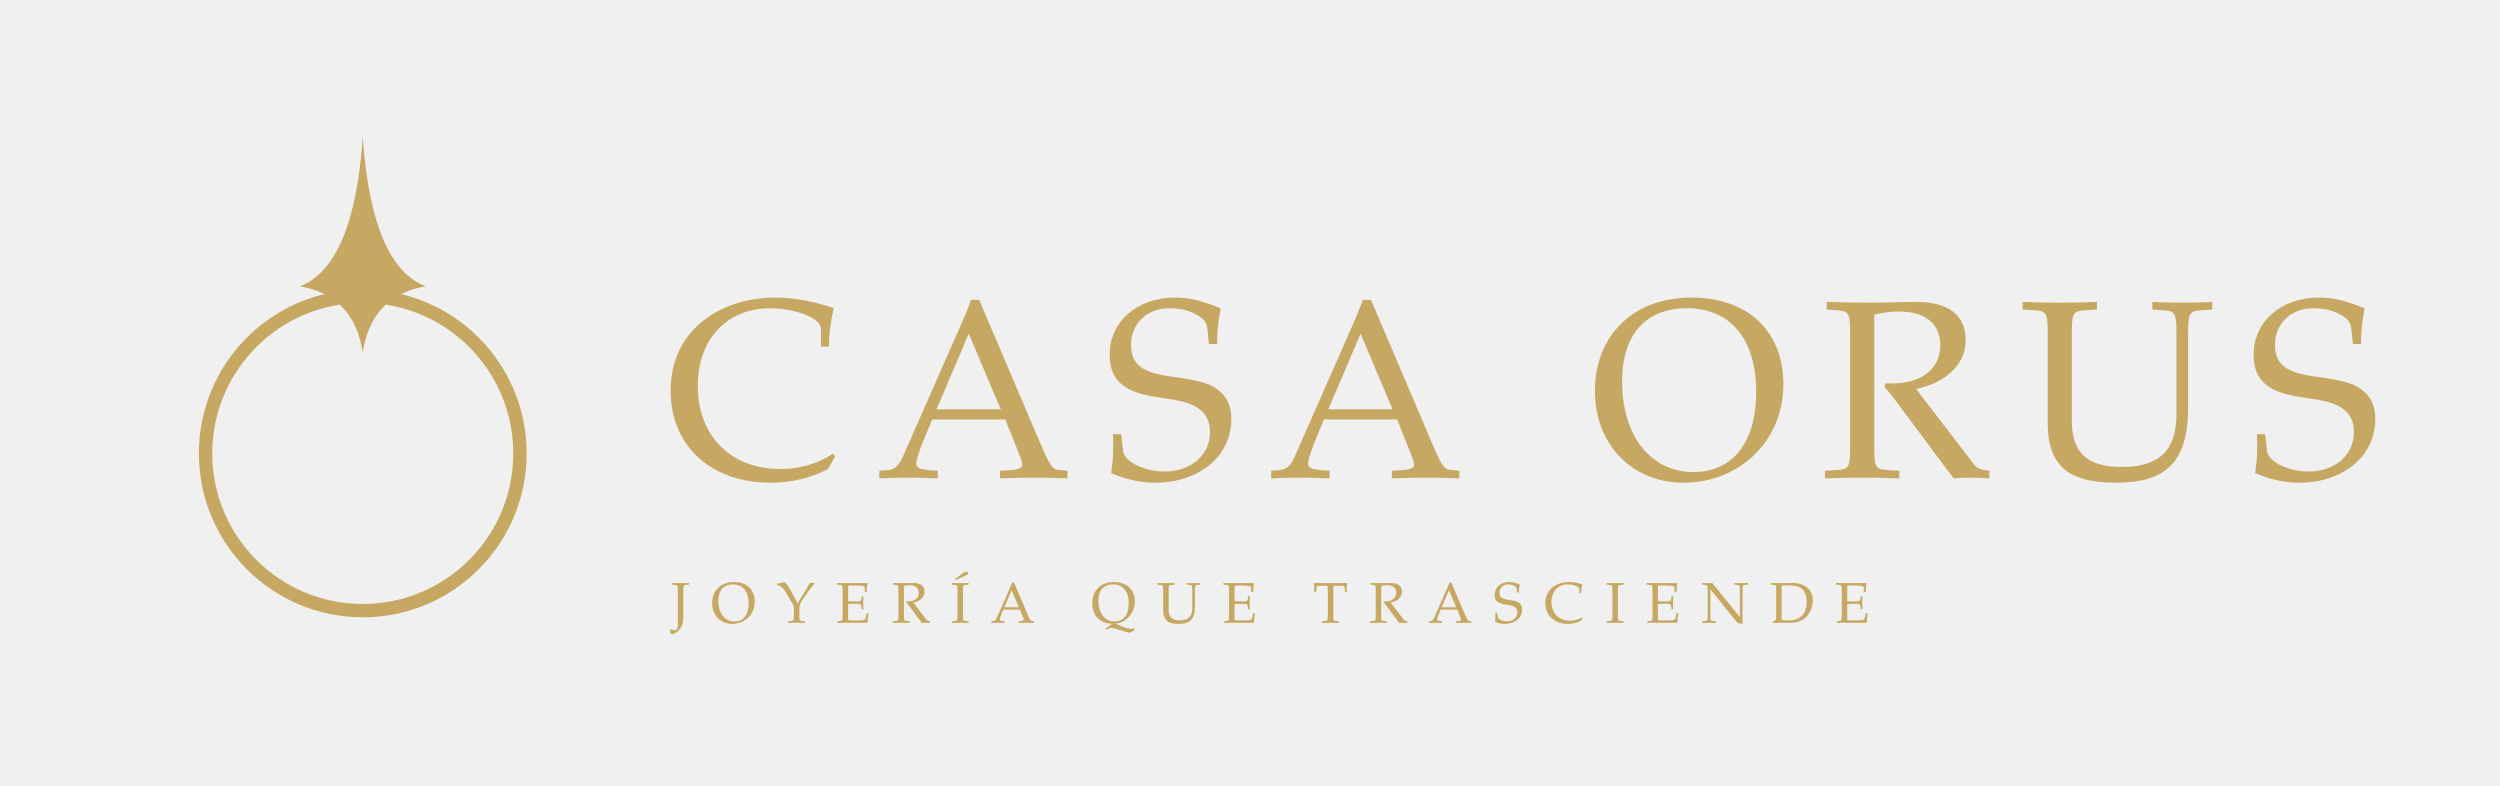
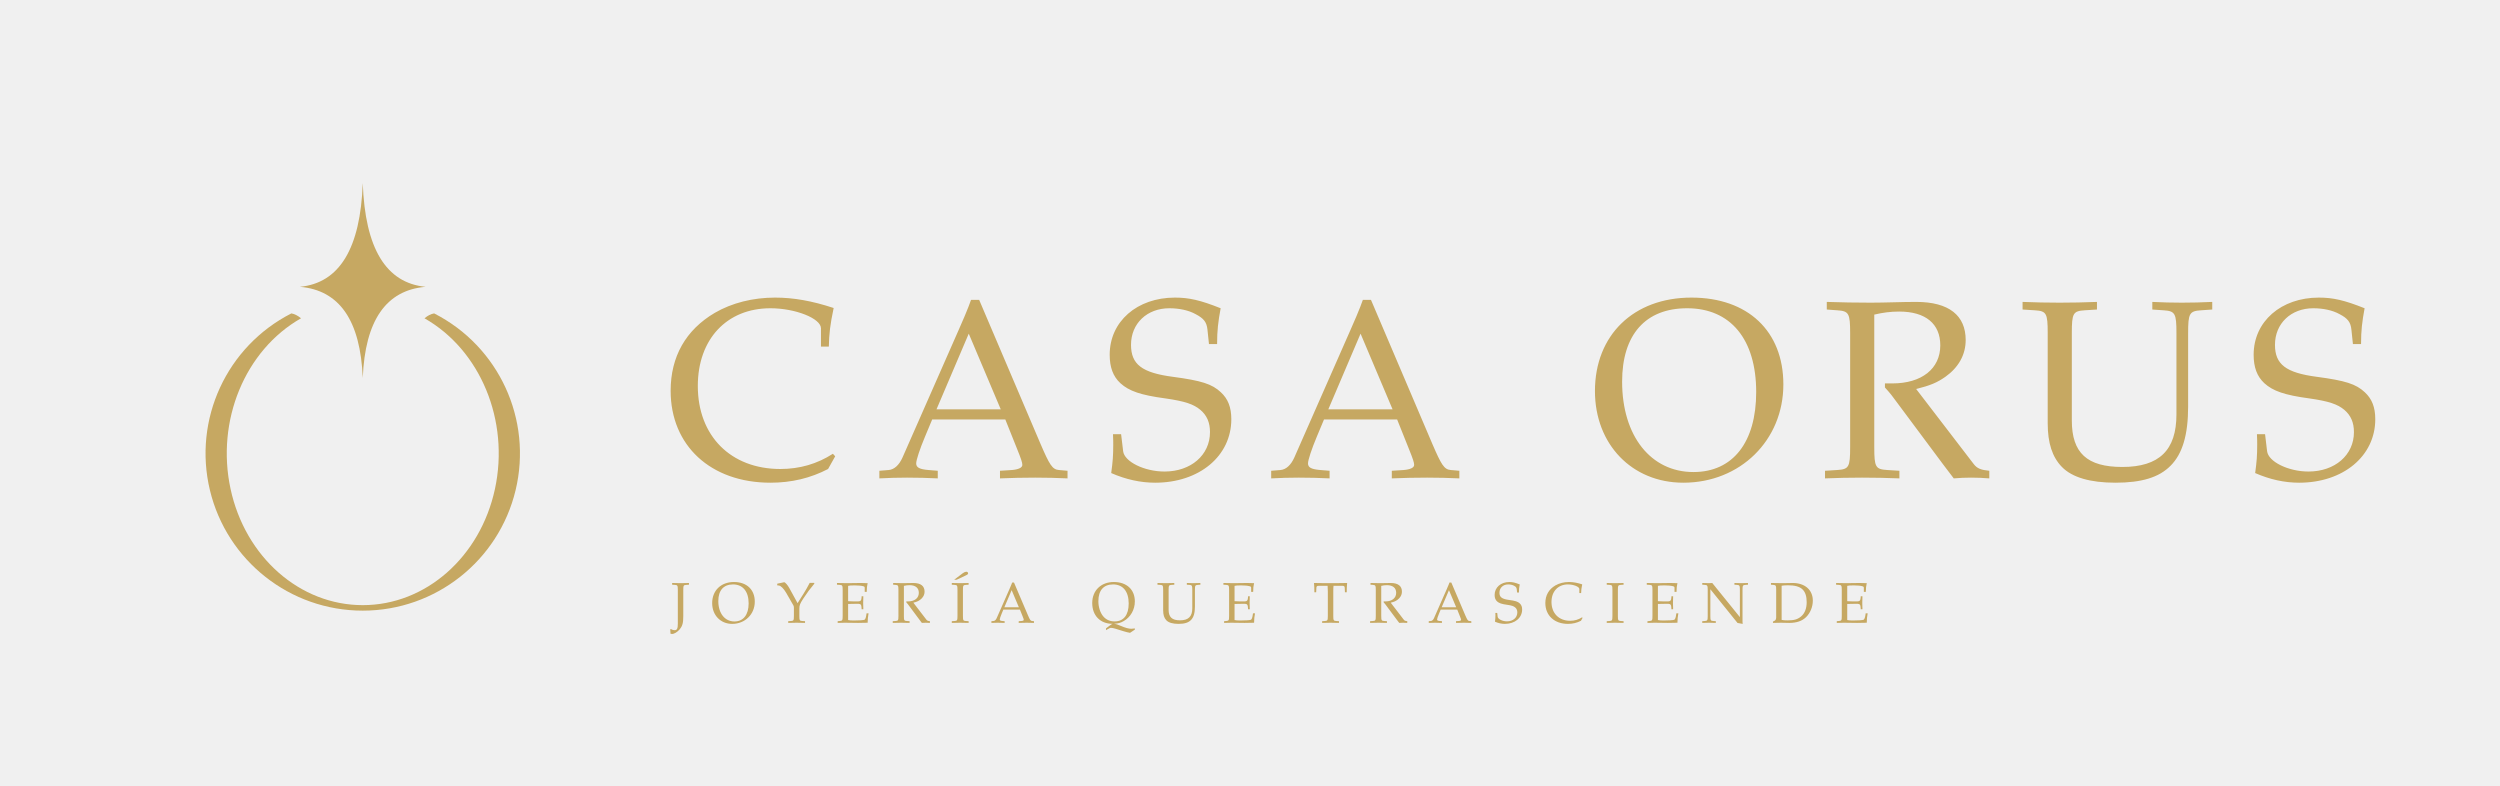
<svg xmlns="http://www.w3.org/2000/svg" viewBox="0 0 827 260" width="827" height="260">
-   <defs>
-     <mask id="mhoro-tr" maskUnits="userSpaceOnUse">
-       <rect x="-36" y="-58" width="312" height="364" fill="#fff" />
-       <circle cx="120" cy="98" r="8.32" fill="#000" />
-     </mask>
-   </defs>
-   <circle cx="120" cy="150" r="52" fill="none" stroke="#C6A862" stroke-width="4.42" mask="url(#mhoro-tr)" />
-   <path d="M120,45.324 Q122.912,87.808 140.8,94.724 Q122.912,97.782 120,116.564 Q117.088,97.782 99.2,94.724 Q117.088,87.808 120,45.324 Z" fill="#C6A862" />
+   <defs />
+   <path d="M143.61,103.67 A52.00,52.00 0 1 1 96.39,103.67 Q97.99,103.96 99.58,105.29 A44.98,50.18 0 1 0 140.42,105.29 Q142.01,103.96 143.61,103.67 Z" fill="#C6A862" />
+   <path d="M120,60.56 Q121.144,92.992 140.8,94.88 Q121.144,96.539 120,125.04 Q118.856,96.539 99.2,94.88 Q118.856,92.992 120,60.56 Z" fill="#C6A862" />
  <path d="M221.848 129.272C221.848 147.416 235.12 159.68 254.86 159.68C261.832 159.68 268.132 158.168 273.928 155.144L276.28 150.944L275.524 150.104C270.316 153.464 264.52 155.144 258.136 155.144C241.756 155.144 230.836 144.224 230.836 127.676C230.836 112.22 240.412 101.972 254.86 101.972C263.092 101.972 271.576 105.332 271.576 108.608V114.656H274.18C274.264 110.456 274.6 107.432 275.776 101.888C268.636 99.536 262.504 98.444 256.372 98.444C249.064 98.444 242.092 100.208 236.464 103.484C226.888 109.112 221.848 117.932 221.848 129.272ZM290.896 158.252C293.92 158.084 297.028 158.0 300.052 158.0C303.412 158.0 306.856 158.084 310.216 158.252V155.732L307.108 155.48C304.168 155.228 303.076 154.64 303.076 153.296C303.076 152.204 304.252 148.592 306.016 144.392L308.368 138.764H332.56L336.424 148.424C337.852 151.952 338.188 153.044 338.188 153.8C338.188 154.724 336.844 155.312 334.744 155.48L330.796 155.732V158.252C334.66 158.084 338.608 158.0 342.472 158.0C346.0 158.0 349.612 158.084 353.14 158.252V155.732L350.284 155.48C348.1 155.312 347.176 153.716 344.236 146.912L323.908 99.2H321.22C321.22 99.2 320.296 102.056 317.104 109.196L298.54 151.364C297.448 153.8 295.852 155.312 294.004 155.48L290.896 155.732ZM309.796 135.404 320.464 110.372 331.048 135.404ZM367.084 117.344C367.084 121.46 368.176 124.484 370.612 126.752C373.468 129.356 377.332 130.7 385.48 131.792C391.948 132.716 394.888 133.724 397.072 135.572C399.256 137.42 400.264 139.772 400.264 142.964C400.264 150.524 393.964 155.984 385.228 155.984C378.508 155.984 371.956 152.708 371.536 149.264L370.864 143.636H368.176C368.26 145.148 368.26 146.492 368.26 146.996C368.26 150.86 368.092 152.708 367.588 156.488C372.376 158.588 377.248 159.68 382.12 159.68C396.736 159.68 407.32 150.86 407.32 138.68C407.32 134.732 406.228 131.96 403.876 129.776C400.936 127.004 397.408 125.912 388 124.652C377.752 123.308 374.14 120.536 374.14 114.068C374.14 107.012 379.432 101.972 386.824 101.972C390.1 101.972 393.208 102.644 395.476 103.904C398.248 105.332 399.172 106.592 399.424 109.028L399.928 113.816H402.616C402.616 109.364 402.952 106.508 403.792 101.972C397.072 99.284 393.292 98.444 388.672 98.444C376.156 98.444 367.084 106.34 367.084 117.344ZM420.508 158.252C423.532 158.084 426.64 158.0 429.664 158.0C433.024 158.0 436.468 158.084 439.828 158.252V155.732L436.72 155.48C433.78 155.228 432.688 154.64 432.688 153.296C432.688 152.204 433.864 148.592 435.628 144.392L437.98 138.764H462.172L466.036 148.424C467.464 151.952 467.8 153.044 467.8 153.8C467.8 154.724 466.456 155.312 464.356 155.48L460.408 155.732V158.252C464.272 158.084 468.22 158.0 472.084 158.0C475.612 158.0 479.224 158.084 482.752 158.252V155.732L479.896 155.48C477.712 155.312 476.788 153.716 473.848 146.912L453.52 99.2H450.832C450.832 99.2 449.908 102.056 446.716 109.196L428.152 151.364C427.06 153.8 425.464 155.312 423.616 155.48L420.508 155.732ZM439.408 135.404 450.076 110.372 460.66 135.404ZM527.608 129.356C527.608 146.996 539.872 159.68 556.84 159.68C575.656 159.68 589.936 145.652 589.936 127.172C589.936 109.532 578.176 98.444 559.528 98.444C540.376 98.444 527.608 110.876 527.608 129.356ZM536.596 126.248C536.596 110.708 544.324 101.972 558.1 101.972C572.464 101.972 580.948 112.22 580.948 129.692C580.948 146.324 573.22 156.152 560.2 156.152C546.088 156.152 536.596 144.224 536.596 126.248ZM603.712 158.252C607.828 158.084 611.86 158.0 615.976 158.0C620.092 158.0 624.208 158.084 628.324 158.252V155.732L624.292 155.48C620.428 155.228 620.008 154.556 620.008 147.92V104.072C622.864 103.4 625.384 103.064 628.24 103.064C636.976 103.064 641.848 107.096 641.848 114.236C641.848 121.964 635.716 126.836 625.972 126.836H623.536V128.18C625.384 130.196 626.056 131.12 627.4 132.968L642.856 153.716L646.3 158.252C648.232 158.084 650.08 158.0 652.012 158.0C654.028 158.0 656.044 158.084 658.06 158.252V155.732C655.372 155.48 654.028 154.976 652.936 153.548L633.868 128.684C638.572 127.508 640.756 126.584 643.528 124.652C647.896 121.544 650.248 117.344 650.248 112.472C650.248 104.408 644.788 99.872 633.868 99.872C628.828 99.872 623.872 100.124 618.832 100.124C613.96 100.124 609.172 100.04 604.3 99.872V102.392L607.744 102.644C611.608 102.896 612.028 103.652 612.028 110.204V147.92C612.028 154.556 611.608 155.228 607.744 155.48L603.712 155.732ZM669.064 102.392 673.096 102.644C676.96 102.896 677.38 103.568 677.38 110.204V140.024C677.38 146.576 678.892 151.196 682.084 154.472C685.444 157.916 691.408 159.68 699.808 159.68C708.46 159.68 714.256 157.916 718.036 154.052C721.984 150.104 723.832 143.804 723.832 134.48V110.204C723.832 103.652 724.252 102.896 728.116 102.644L731.812 102.392V99.872C728.452 100.04 725.092 100.124 721.732 100.124C718.456 100.124 715.264 100.04 711.988 99.872V102.392L715.684 102.644C719.548 102.896 719.968 103.652 719.968 110.204V137.084C719.968 148.928 714.256 154.472 702.076 154.472C690.4 154.472 685.36 149.852 685.36 139.1V110.204C685.36 103.568 685.78 102.896 689.644 102.644L693.676 102.392V99.872C689.56 100.04 685.444 100.124 681.328 100.124C677.212 100.124 673.18 100.04 669.064 99.872ZM745.504 117.344C745.504 121.46 746.596 124.484 749.032 126.752C751.888 129.356 755.752 130.7 763.9 131.792C770.368 132.716 773.308 133.724 775.492 135.572C777.676 137.42 778.684 139.772 778.684 142.964C778.684 150.524 772.384 155.984 763.648 155.984C756.928 155.984 750.376 152.708 749.956 149.264L749.284 143.636H746.596C746.68 145.148 746.68 146.492 746.68 146.996C746.68 150.86 746.512 152.708 746.008 156.488C750.796 158.588 755.668 159.68 760.54 159.68C775.156 159.68 785.74 150.86 785.74 138.68C785.74 134.732 784.648 131.96 782.296 129.776C779.356 127.004 775.828 125.912 766.42 124.652C756.172 123.308 752.56 120.536 752.56 114.068C752.56 107.012 757.852 101.972 765.244 101.972C768.52 101.972 771.628 102.644 773.896 103.904C776.668 105.332 777.592 106.592 777.844 109.028L778.348 113.816H781.036C781.036 109.364 781.372 106.508 782.212 101.972C775.492 99.284 771.712 98.444 767.092 98.444C754.576 98.444 745.504 106.34 745.504 117.344Z" fill="#C6A862" />
  <path d="M221.715 208.204 221.81 209.648 222.266 209.705C222.912 209.781 224.109 209.097 224.85 208.166C225.781 207.026 226.028 206.076 226.028 203.777V195.189C226.028 193.688 226.123 193.536 226.997 193.479L227.909 193.422V192.852C226.978 192.89 226.047 192.909 225.116 192.909C224.185 192.909 223.273 192.89 222.342 192.852V193.422L223.254 193.479C224.128 193.536 224.223 193.688 224.223 195.189V206.323C224.223 207.919 223.957 208.47 223.197 208.47C222.741 208.47 222.361 208.356 221.924 208.09ZM235.585 199.521C235.585 203.511 238.359 206.38 242.197 206.38C246.453 206.38 249.683 203.207 249.683 199.027C249.683 195.037 247.023 192.529 242.805 192.529C238.473 192.529 235.585 195.341 235.585 199.521ZM237.618 198.818C237.618 195.303 239.366 193.327 242.482 193.327C245.731 193.327 247.65 195.645 247.65 199.597C247.65 203.359 245.902 205.582 242.957 205.582C239.765 205.582 237.618 202.884 237.618 198.818ZM257.112 193.631 257.663 193.688C258.309 193.764 259.297 194.771 260.095 196.158L262.451 200.262C262.565 200.452 262.622 200.718 262.622 201.022V203.72C262.622 205.221 262.527 205.373 261.653 205.43L260.741 205.487V206.057C261.672 206.019 262.584 206.0 263.515 206.0C264.446 206.0 265.377 206.019 266.308 206.057V205.487L265.396 205.43C264.522 205.373 264.427 205.221 264.427 203.72V201.269C264.427 200.224 264.693 199.578 265.795 197.906C267.201 195.797 267.828 194.942 269.367 193.099V192.814H267.847C267.125 194.22 266.536 195.246 265.795 196.424L263.838 199.521L261.121 194.562C260.513 193.46 259.734 192.605 259.392 192.605L257.112 193.08ZM276.872 193.422 277.784 193.479C278.658 193.536 278.753 193.688 278.753 195.189V203.72C278.753 205.221 278.677 205.354 277.784 205.43L277.1 205.487V206.057C277.879 206.019 278.658 206.0 279.437 206.0C280.9 206.0 282.382 206.019 283.845 206.057L287.018 206.0C287.018 204.898 287.132 203.872 287.322 202.884H286.657L286.562 203.53C286.448 204.347 286.201 204.936 285.935 205.031C285.536 205.164 284.149 205.259 282.439 205.259C281.451 205.259 281.109 205.221 280.558 205.107V199.787L283.598 199.73C284.434 199.73 284.795 199.806 284.928 200.433C285.004 200.851 285.023 201.554 285.023 201.554H285.593C285.555 200.851 285.536 200.148 285.536 199.445C285.536 198.704 285.555 197.982 285.593 197.241H285.023C285.023 197.241 285.023 197.868 284.928 198.229C284.776 198.875 284.415 198.951 283.598 198.951C282.648 198.951 281.394 198.932 280.558 198.875V193.802C281.147 193.669 281.47 193.65 282.781 193.65C283.864 193.65 284.928 193.745 285.536 193.916C285.992 194.049 286.049 194.125 286.049 194.562V195.797H286.714C286.714 194.657 286.809 193.745 287.018 192.909L284.662 192.852C283.199 192.89 281.717 192.909 280.254 192.909C279.133 192.909 277.993 192.89 276.872 192.852ZM295.321 206.057C296.252 206.019 297.164 206.0 298.095 206.0C299.026 206.0 299.957 206.019 300.888 206.057V205.487L299.976 205.43C299.102 205.373 299.007 205.221 299.007 203.72V193.802C299.653 193.65 300.223 193.574 300.869 193.574C302.845 193.574 303.947 194.486 303.947 196.101C303.947 197.849 302.56 198.951 300.356 198.951H299.805V199.255C300.223 199.711 300.375 199.92 300.679 200.338L304.175 205.031L304.954 206.057C305.391 206.019 305.809 206.0 306.246 206.0C306.702 206.0 307.158 206.019 307.614 206.057V205.487C307.006 205.43 306.702 205.316 306.455 204.993L302.142 199.369C303.206 199.103 303.7 198.894 304.327 198.457C305.315 197.754 305.847 196.804 305.847 195.702C305.847 193.878 304.612 192.852 302.142 192.852C301.002 192.852 299.881 192.909 298.741 192.909C297.639 192.909 296.556 192.89 295.454 192.852V193.422L296.233 193.479C297.107 193.536 297.202 193.707 297.202 195.189V203.72C297.202 205.221 297.107 205.373 296.233 205.43L295.321 205.487ZM314.853 206.057C315.784 206.019 316.696 206.0 317.627 206.0C318.558 206.0 319.489 206.019 320.42 206.057V205.487L319.508 205.43C318.634 205.373 318.539 205.221 318.539 203.72V195.189C318.539 193.688 318.634 193.536 319.508 193.479L320.42 193.422V192.852C319.489 192.89 318.558 192.909 317.627 192.909C316.696 192.909 315.784 192.89 314.853 192.852V193.422L315.765 193.479C316.639 193.536 316.734 193.688 316.734 195.189V203.72C316.734 205.221 316.639 205.373 315.765 205.43L314.853 205.487ZM315.651 191.769H316.468L319.432 190.382C320.097 190.059 320.249 189.926 320.249 189.641C320.249 189.356 319.964 189.128 319.622 189.128C319.299 189.147 318.919 189.299 318.482 189.622ZM327.963 206.057C328.647 206.019 329.35 206.0 330.034 206.0C330.794 206.0 331.573 206.019 332.333 206.057V205.487L331.63 205.43C330.965 205.373 330.718 205.24 330.718 204.936C330.718 204.689 330.984 203.872 331.383 202.922L331.915 201.649H337.387L338.261 203.834C338.584 204.632 338.66 204.879 338.66 205.05C338.66 205.259 338.356 205.392 337.881 205.43L336.988 205.487V206.057C337.862 206.019 338.755 206.0 339.629 206.0C340.427 206.0 341.244 206.019 342.042 206.057V205.487L341.396 205.43C340.902 205.392 340.693 205.031 340.028 203.492L335.43 192.7H334.822C334.822 192.7 334.613 193.346 333.891 194.961L329.692 204.499C329.445 205.05 329.084 205.392 328.666 205.43L327.963 205.487ZM332.238 200.889 334.651 195.227 337.045 200.889ZM361.308 199.483C361.308 203.644 363.968 206.361 368.053 206.361L367.958 206.399C367.597 206.532 366.951 207.026 365.887 207.843L365.849 208.451L366.97 207.843C367.198 207.729 367.312 207.691 367.502 207.691C367.863 207.691 368.395 207.786 368.984 207.976L371.796 208.85C372.461 209.059 373.05 209.192 373.81 209.344L375.406 208.28V207.881C374.665 207.976 374.456 207.995 374.285 207.995C373.373 207.995 372.328 207.71 370.808 207.064C369.63 206.551 369.307 206.456 368.509 206.361C370.01 206.228 370.713 206.038 371.701 205.468C374.0 204.157 375.406 201.687 375.406 198.951C375.406 195.018 372.708 192.529 368.452 192.529C364.196 192.529 361.308 195.341 361.308 199.483ZM363.341 198.875C363.341 195.303 365.07 193.327 368.205 193.327C371.473 193.327 373.373 195.645 373.373 199.635C373.373 203.435 371.701 205.563 368.718 205.563C367.103 205.563 365.811 204.955 364.861 203.777C363.911 202.58 363.341 200.756 363.341 198.875ZM382.892 193.422 383.804 193.479C384.678 193.536 384.773 193.688 384.773 195.189V201.934C384.773 203.416 385.115 204.461 385.837 205.202C386.597 205.981 387.946 206.38 389.846 206.38C391.803 206.38 393.114 205.981 393.969 205.107C394.862 204.214 395.28 202.789 395.28 200.68V195.189C395.28 193.707 395.375 193.536 396.249 193.479L397.085 193.422V192.852C396.325 192.89 395.565 192.909 394.805 192.909C394.064 192.909 393.342 192.89 392.601 192.852V193.422L393.437 193.479C394.311 193.536 394.406 193.707 394.406 195.189V201.269C394.406 203.948 393.114 205.202 390.359 205.202C387.718 205.202 386.578 204.157 386.578 201.725V195.189C386.578 193.688 386.673 193.536 387.547 193.479L388.459 193.422V192.852C387.528 192.89 386.597 192.909 385.666 192.909C384.735 192.909 383.823 192.89 382.892 192.852ZM404.704 193.422 405.616 193.479C406.49 193.536 406.585 193.688 406.585 195.189V203.72C406.585 205.221 406.509 205.354 405.616 205.43L404.932 205.487V206.057C405.711 206.019 406.49 206.0 407.269 206.0C408.732 206.0 410.214 206.019 411.677 206.057L414.85 206.0C414.85 204.898 414.964 203.872 415.154 202.884H414.489L414.394 203.53C414.28 204.347 414.033 204.936 413.767 205.031C413.368 205.164 411.981 205.259 410.271 205.259C409.283 205.259 408.941 205.221 408.39 205.107V199.787L411.43 199.73C412.266 199.73 412.627 199.806 412.76 200.433C412.836 200.851 412.855 201.554 412.855 201.554H413.425C413.387 200.851 413.368 200.148 413.368 199.445C413.368 198.704 413.387 197.982 413.425 197.241H412.855C412.855 197.241 412.855 197.868 412.76 198.229C412.608 198.875 412.247 198.951 411.43 198.951C410.48 198.951 409.226 198.932 408.39 198.875V193.802C408.979 193.669 409.302 193.65 410.613 193.65C411.696 193.65 412.76 193.745 413.368 193.916C413.824 194.049 413.881 194.125 413.881 194.562V195.797H414.546C414.546 194.657 414.641 193.745 414.85 192.909L412.494 192.852C411.031 192.89 409.549 192.909 408.086 192.909C406.965 192.909 405.825 192.89 404.704 192.852ZM434.667 192.852C434.762 193.935 434.8 194.676 434.8 195.911H435.389L435.465 194.41C435.484 193.954 435.693 193.783 436.225 193.783H439.17C439.227 194.429 439.246 194.866 439.246 195.683V203.72C439.246 205.221 439.151 205.373 438.277 205.43L437.365 205.487V206.057C438.296 206.019 439.208 206.0 440.139 206.0C441.07 206.0 442.001 206.019 442.932 206.057V205.487L442.02 205.43C441.146 205.373 441.051 205.221 441.051 203.72V195.683C441.051 194.828 441.07 194.41 441.127 193.783H444.072C444.604 193.783 444.813 193.954 444.832 194.41L444.908 195.911H445.497C445.497 194.676 445.535 193.935 445.63 192.852L441.526 192.909H438.524ZM453.23 206.057C454.161 206.019 455.073 206.0 456.004 206.0C456.935 206.0 457.866 206.019 458.797 206.057V205.487L457.885 205.43C457.011 205.373 456.916 205.221 456.916 203.72V193.802C457.562 193.65 458.132 193.574 458.778 193.574C460.754 193.574 461.856 194.486 461.856 196.101C461.856 197.849 460.469 198.951 458.265 198.951H457.714V199.255C458.132 199.711 458.284 199.92 458.588 200.338L462.084 205.031L462.863 206.057C463.3 206.019 463.718 206.0 464.155 206.0C464.611 206.0 465.067 206.019 465.523 206.057V205.487C464.915 205.43 464.611 205.316 464.364 204.993L460.051 199.369C461.115 199.103 461.609 198.894 462.236 198.457C463.224 197.754 463.756 196.804 463.756 195.702C463.756 193.878 462.521 192.852 460.051 192.852C458.911 192.852 457.79 192.909 456.65 192.909C455.548 192.909 454.465 192.89 453.363 192.852V193.422L454.142 193.479C455.016 193.536 455.111 193.707 455.111 195.189V203.72C455.111 205.221 455.016 205.373 454.142 205.43L453.23 205.487ZM472.629 206.057C473.313 206.019 474.016 206.0 474.7 206.0C475.46 206.0 476.239 206.019 476.999 206.057V205.487L476.296 205.43C475.631 205.373 475.384 205.24 475.384 204.936C475.384 204.689 475.65 203.872 476.049 202.922L476.581 201.649H482.053L482.927 203.834C483.25 204.632 483.326 204.879 483.326 205.05C483.326 205.259 483.022 205.392 482.547 205.43L481.654 205.487V206.057C482.528 206.019 483.421 206.0 484.295 206.0C485.093 206.0 485.91 206.019 486.708 206.057V205.487L486.062 205.43C485.568 205.392 485.359 205.031 484.694 203.492L480.096 192.7H479.488C479.488 192.7 479.279 193.346 478.557 194.961L474.358 204.499C474.111 205.05 473.75 205.392 473.332 205.43L472.629 205.487ZM476.904 200.889 479.317 195.227 481.711 200.889ZM494.422 196.804C494.422 197.735 494.669 198.419 495.22 198.932C495.866 199.521 496.74 199.825 498.583 200.072C500.046 200.281 500.711 200.509 501.205 200.927C501.699 201.345 501.927 201.877 501.927 202.599C501.927 204.309 500.502 205.544 498.526 205.544C497.006 205.544 495.524 204.803 495.429 204.024L495.277 202.751H494.669C494.688 203.093 494.688 203.397 494.688 203.511C494.688 204.385 494.65 204.803 494.536 205.658C495.619 206.133 496.721 206.38 497.823 206.38C501.129 206.38 503.523 204.385 503.523 201.63C503.523 200.737 503.276 200.11 502.744 199.616C502.079 198.989 501.281 198.742 499.153 198.457C496.835 198.153 496.018 197.526 496.018 196.063C496.018 194.467 497.215 193.327 498.887 193.327C499.628 193.327 500.331 193.479 500.844 193.764C501.471 194.087 501.68 194.372 501.737 194.923L501.851 196.006H502.459C502.459 194.999 502.535 194.353 502.725 193.327C501.205 192.719 500.35 192.529 499.305 192.529C496.474 192.529 494.422 194.315 494.422 196.804ZM511.199 199.502C511.199 203.606 514.201 206.38 518.666 206.38C520.243 206.38 521.668 206.038 522.979 205.354L523.511 204.404L523.34 204.214C522.162 204.974 520.851 205.354 519.407 205.354C515.702 205.354 513.232 202.884 513.232 199.141C513.232 195.645 515.398 193.327 518.666 193.327C520.528 193.327 522.447 194.087 522.447 194.828V196.196H523.036C523.055 195.246 523.131 194.562 523.397 193.308C521.782 192.776 520.395 192.529 519.008 192.529C517.355 192.529 515.778 192.928 514.505 193.669C512.339 194.942 511.199 196.937 511.199 199.502ZM531.51 206.057C532.441 206.019 533.353 206.0 534.284 206.0C535.215 206.0 536.146 206.019 537.077 206.057V205.487L536.165 205.43C535.291 205.373 535.196 205.221 535.196 203.72V195.189C535.196 193.688 535.291 193.536 536.165 193.479L537.077 193.422V192.852C536.146 192.89 535.215 192.909 534.284 192.909C533.353 192.909 532.441 192.89 531.51 192.852V193.422L532.422 193.479C533.296 193.536 533.391 193.688 533.391 195.189V203.72C533.391 205.221 533.296 205.373 532.422 205.43L531.51 205.487ZM544.753 193.422 545.665 193.479C546.539 193.536 546.634 193.688 546.634 195.189V203.72C546.634 205.221 546.558 205.354 545.665 205.43L544.981 205.487V206.057C545.76 206.019 546.539 206.0 547.318 206.0C548.781 206.0 550.263 206.019 551.726 206.057L554.899 206.0C554.899 204.898 555.013 203.872 555.203 202.884H554.538L554.443 203.53C554.329 204.347 554.082 204.936 553.816 205.031C553.417 205.164 552.03 205.259 550.32 205.259C549.332 205.259 548.99 205.221 548.439 205.107V199.787L551.479 199.73C552.315 199.73 552.676 199.806 552.809 200.433C552.885 200.851 552.904 201.554 552.904 201.554H553.474C553.436 200.851 553.417 200.148 553.417 199.445C553.417 198.704 553.436 197.982 553.474 197.241H552.904C552.904 197.241 552.904 197.868 552.809 198.229C552.657 198.875 552.296 198.951 551.479 198.951C550.529 198.951 549.275 198.932 548.439 198.875V193.802C549.028 193.669 549.351 193.65 550.662 193.65C551.745 193.65 552.809 193.745 553.417 193.916C553.873 194.049 553.93 194.125 553.93 194.562V195.797H554.595C554.595 194.657 554.69 193.745 554.899 192.909L552.543 192.852C551.08 192.89 549.598 192.909 548.135 192.909C547.014 192.909 545.874 192.89 544.753 192.852ZM563.107 206.057C563.848 206.019 564.57 206.0 565.311 206.0C566.071 206.0 566.831 206.019 567.591 206.057V205.487L566.755 205.43C565.881 205.373 565.786 205.202 565.786 203.72V194.923L574.773 206.076L576.483 206.38C576.483 206.19 576.426 205.867 576.426 205.677V195.189C576.426 193.707 576.521 193.536 577.395 193.479L578.231 193.422V192.852C577.471 192.89 576.711 192.909 575.951 192.909C575.21 192.909 574.488 192.89 573.747 192.852V193.422L574.583 193.479C575.457 193.536 575.552 193.707 575.552 195.189V204.138L566.413 192.852C566.413 192.852 565.786 192.909 565.387 192.909C564.494 192.909 563.107 192.852 563.107 192.852V193.422L563.943 193.479C564.817 193.536 564.912 193.707 564.912 195.189V203.72C564.912 205.202 564.817 205.373 563.943 205.43L563.107 205.487ZM585.831 193.422 586.591 193.479C587.465 193.536 587.56 193.707 587.56 195.189V204.195C587.56 204.746 587.389 205.164 587.085 205.316L586.496 205.62V206.057C587.37 206.019 588.263 206.0 589.137 206.0C590.049 206.0 590.98 206.057 591.892 206.057C594.324 206.057 596.148 205.43 597.478 204.119C598.846 202.77 599.682 200.718 599.682 198.685C599.682 195.151 597.06 192.852 593.051 192.852C591.949 192.852 590.847 192.909 589.745 192.909C588.434 192.909 587.142 192.89 585.831 192.852ZM589.365 205.069V193.764C589.859 193.669 590.524 193.612 591.474 193.612C593.583 193.612 595.293 193.992 596.3 194.999C597.212 195.911 597.649 197.279 597.649 199.179C597.649 201.307 597.003 202.941 595.749 203.967C594.609 204.898 593.469 205.221 591.322 205.221C590.448 205.221 589.859 205.183 589.365 205.069ZM607.377 193.422 608.289 193.479C609.163 193.536 609.258 193.688 609.258 195.189V203.72C609.258 205.221 609.182 205.354 608.289 205.43L607.605 205.487V206.057C608.384 206.019 609.163 206.0 609.942 206.0C611.405 206.0 612.887 206.019 614.35 206.057L617.523 206.0C617.523 204.898 617.637 203.872 617.827 202.884H617.162L617.067 203.53C616.953 204.347 616.706 204.936 616.44 205.031C616.041 205.164 614.654 205.259 612.944 205.259C611.956 205.259 611.614 205.221 611.063 205.107V199.787L614.103 199.73C614.939 199.73 615.3 199.806 615.433 200.433C615.509 200.851 615.528 201.554 615.528 201.554H616.098C616.06 200.851 616.041 200.148 616.041 199.445C616.041 198.704 616.06 197.982 616.098 197.241H615.528C615.528 197.241 615.528 197.868 615.433 198.229C615.281 198.875 614.92 198.951 614.103 198.951C613.153 198.951 611.899 198.932 611.063 198.875V193.802C611.652 193.669 611.975 193.65 613.286 193.65C614.369 193.65 615.433 193.745 616.041 193.916C616.497 194.049 616.554 194.125 616.554 194.562V195.797H617.219C617.219 194.657 617.314 193.745 617.523 192.909L615.167 192.852C613.704 192.89 612.222 192.909 610.759 192.909C609.638 192.909 608.498 192.89 607.377 192.852Z" fill="#C6A862" />
</svg>
